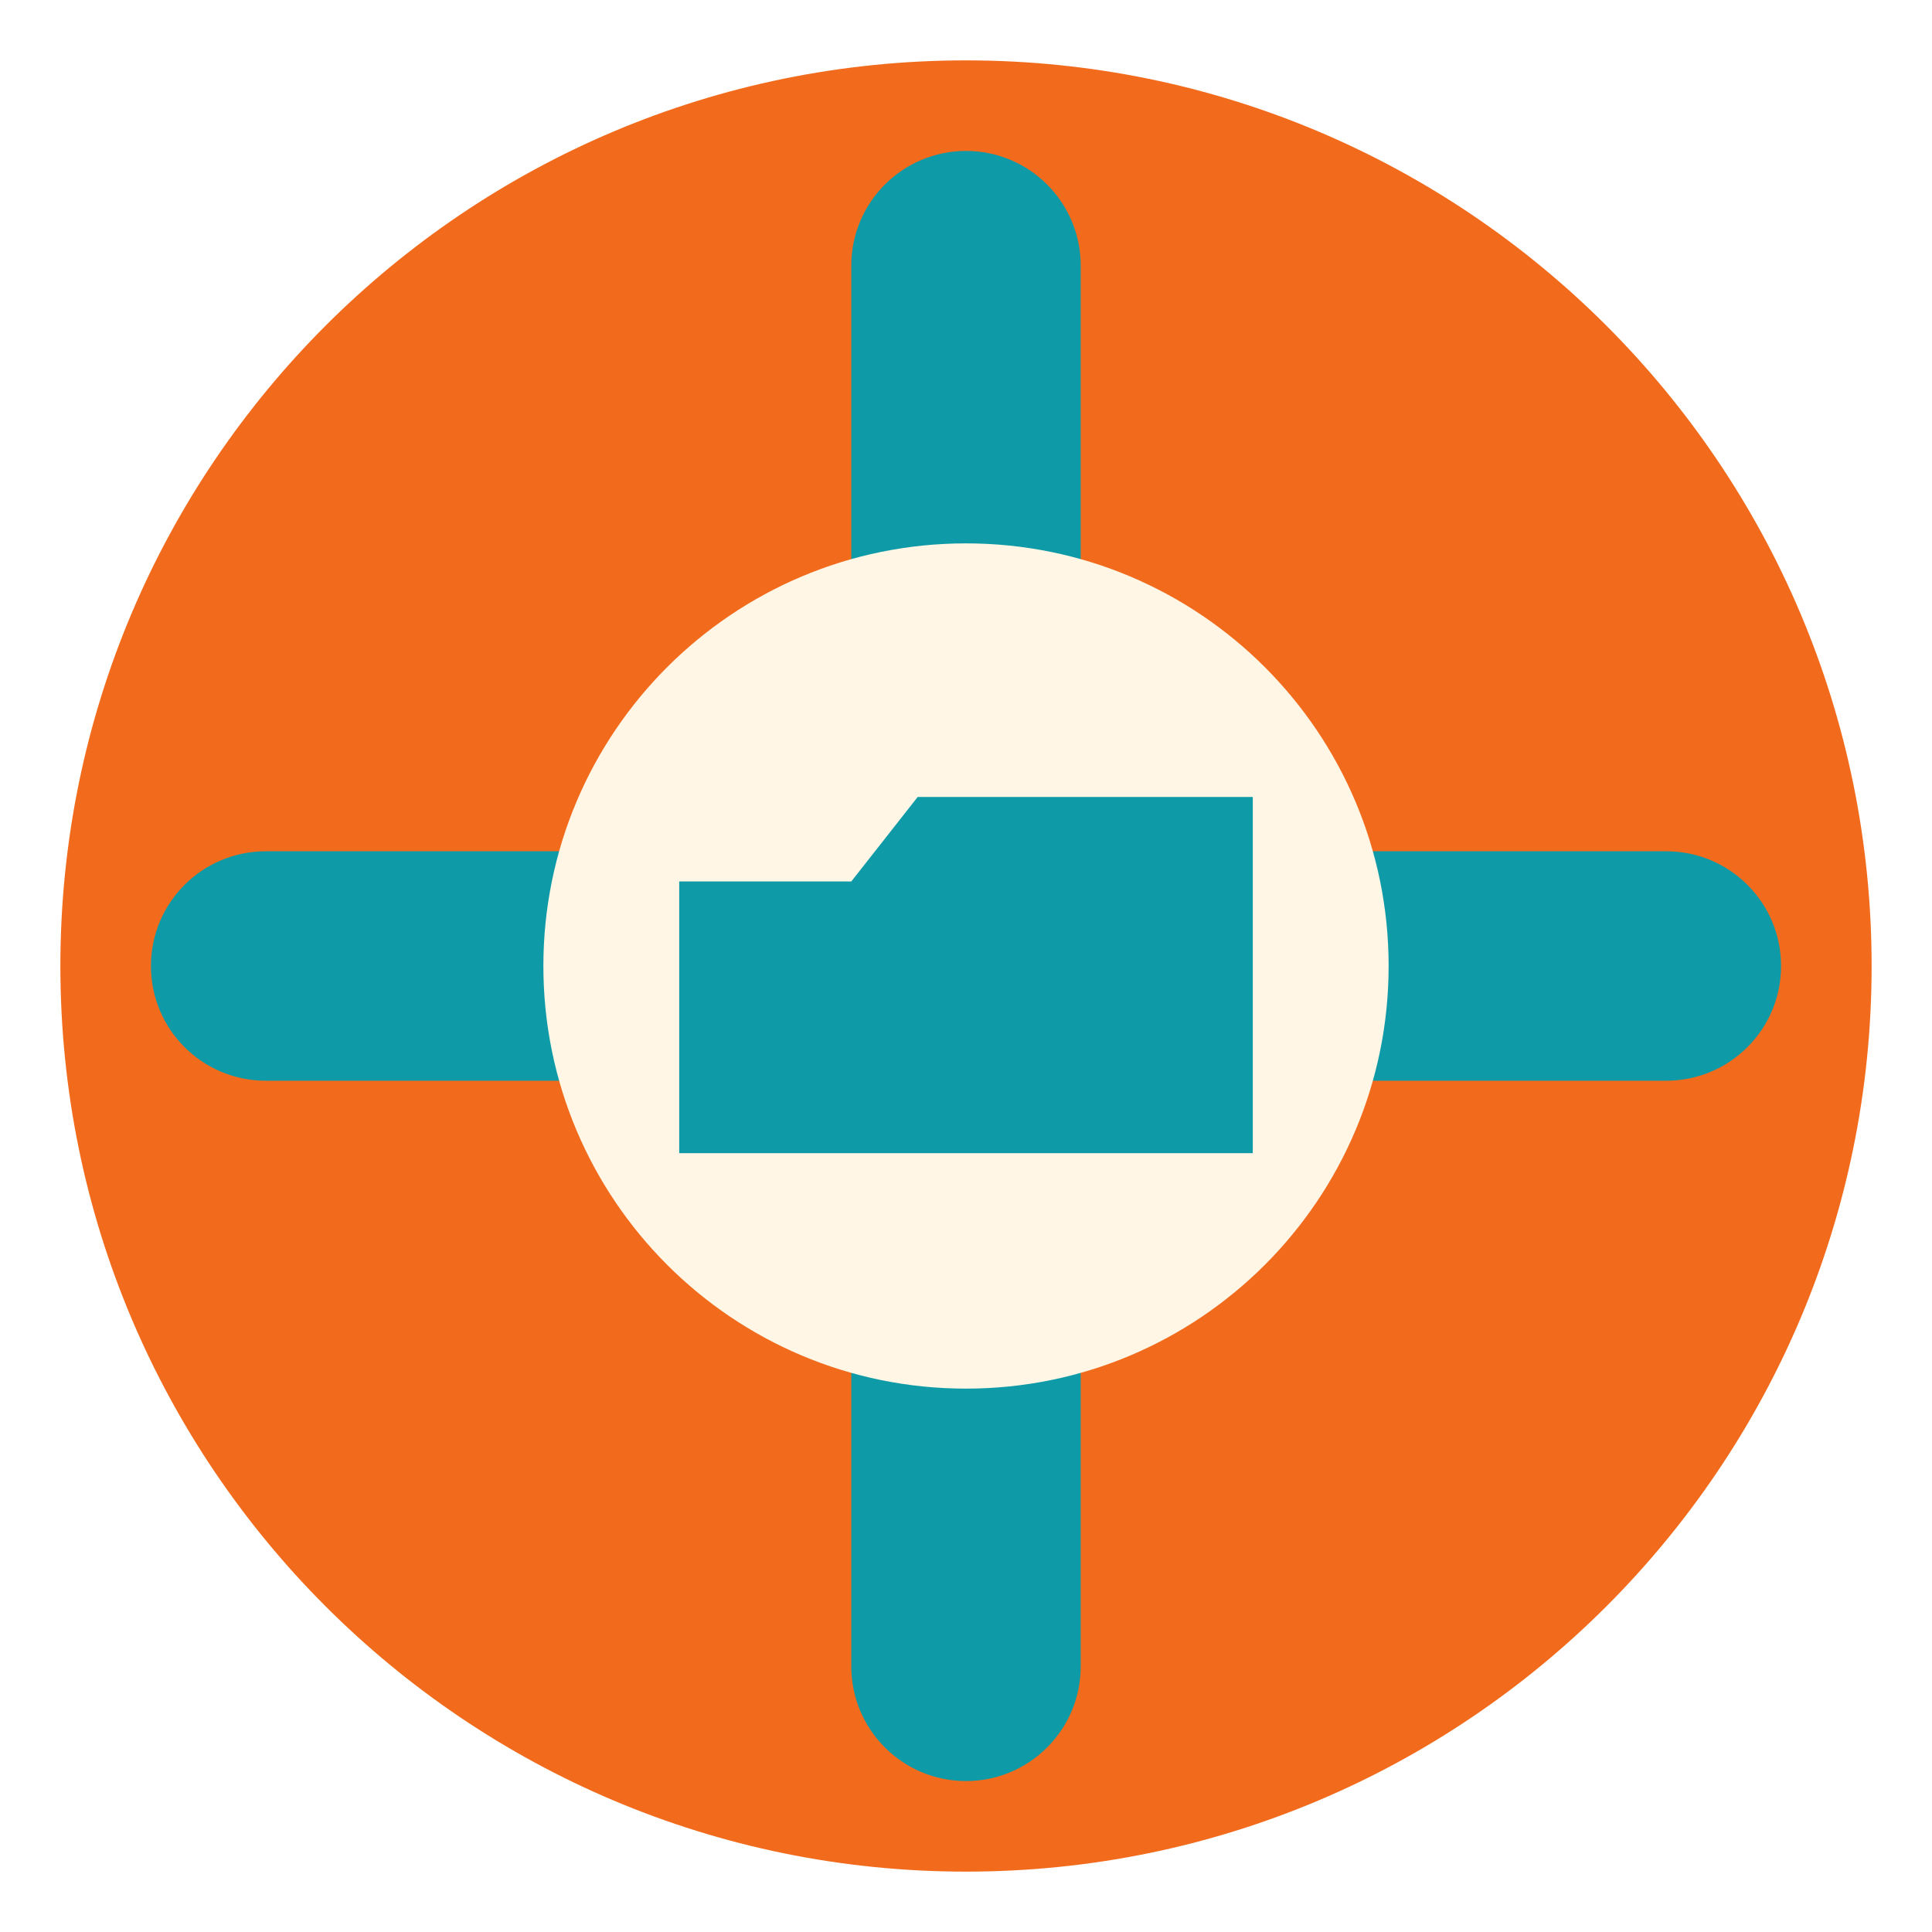
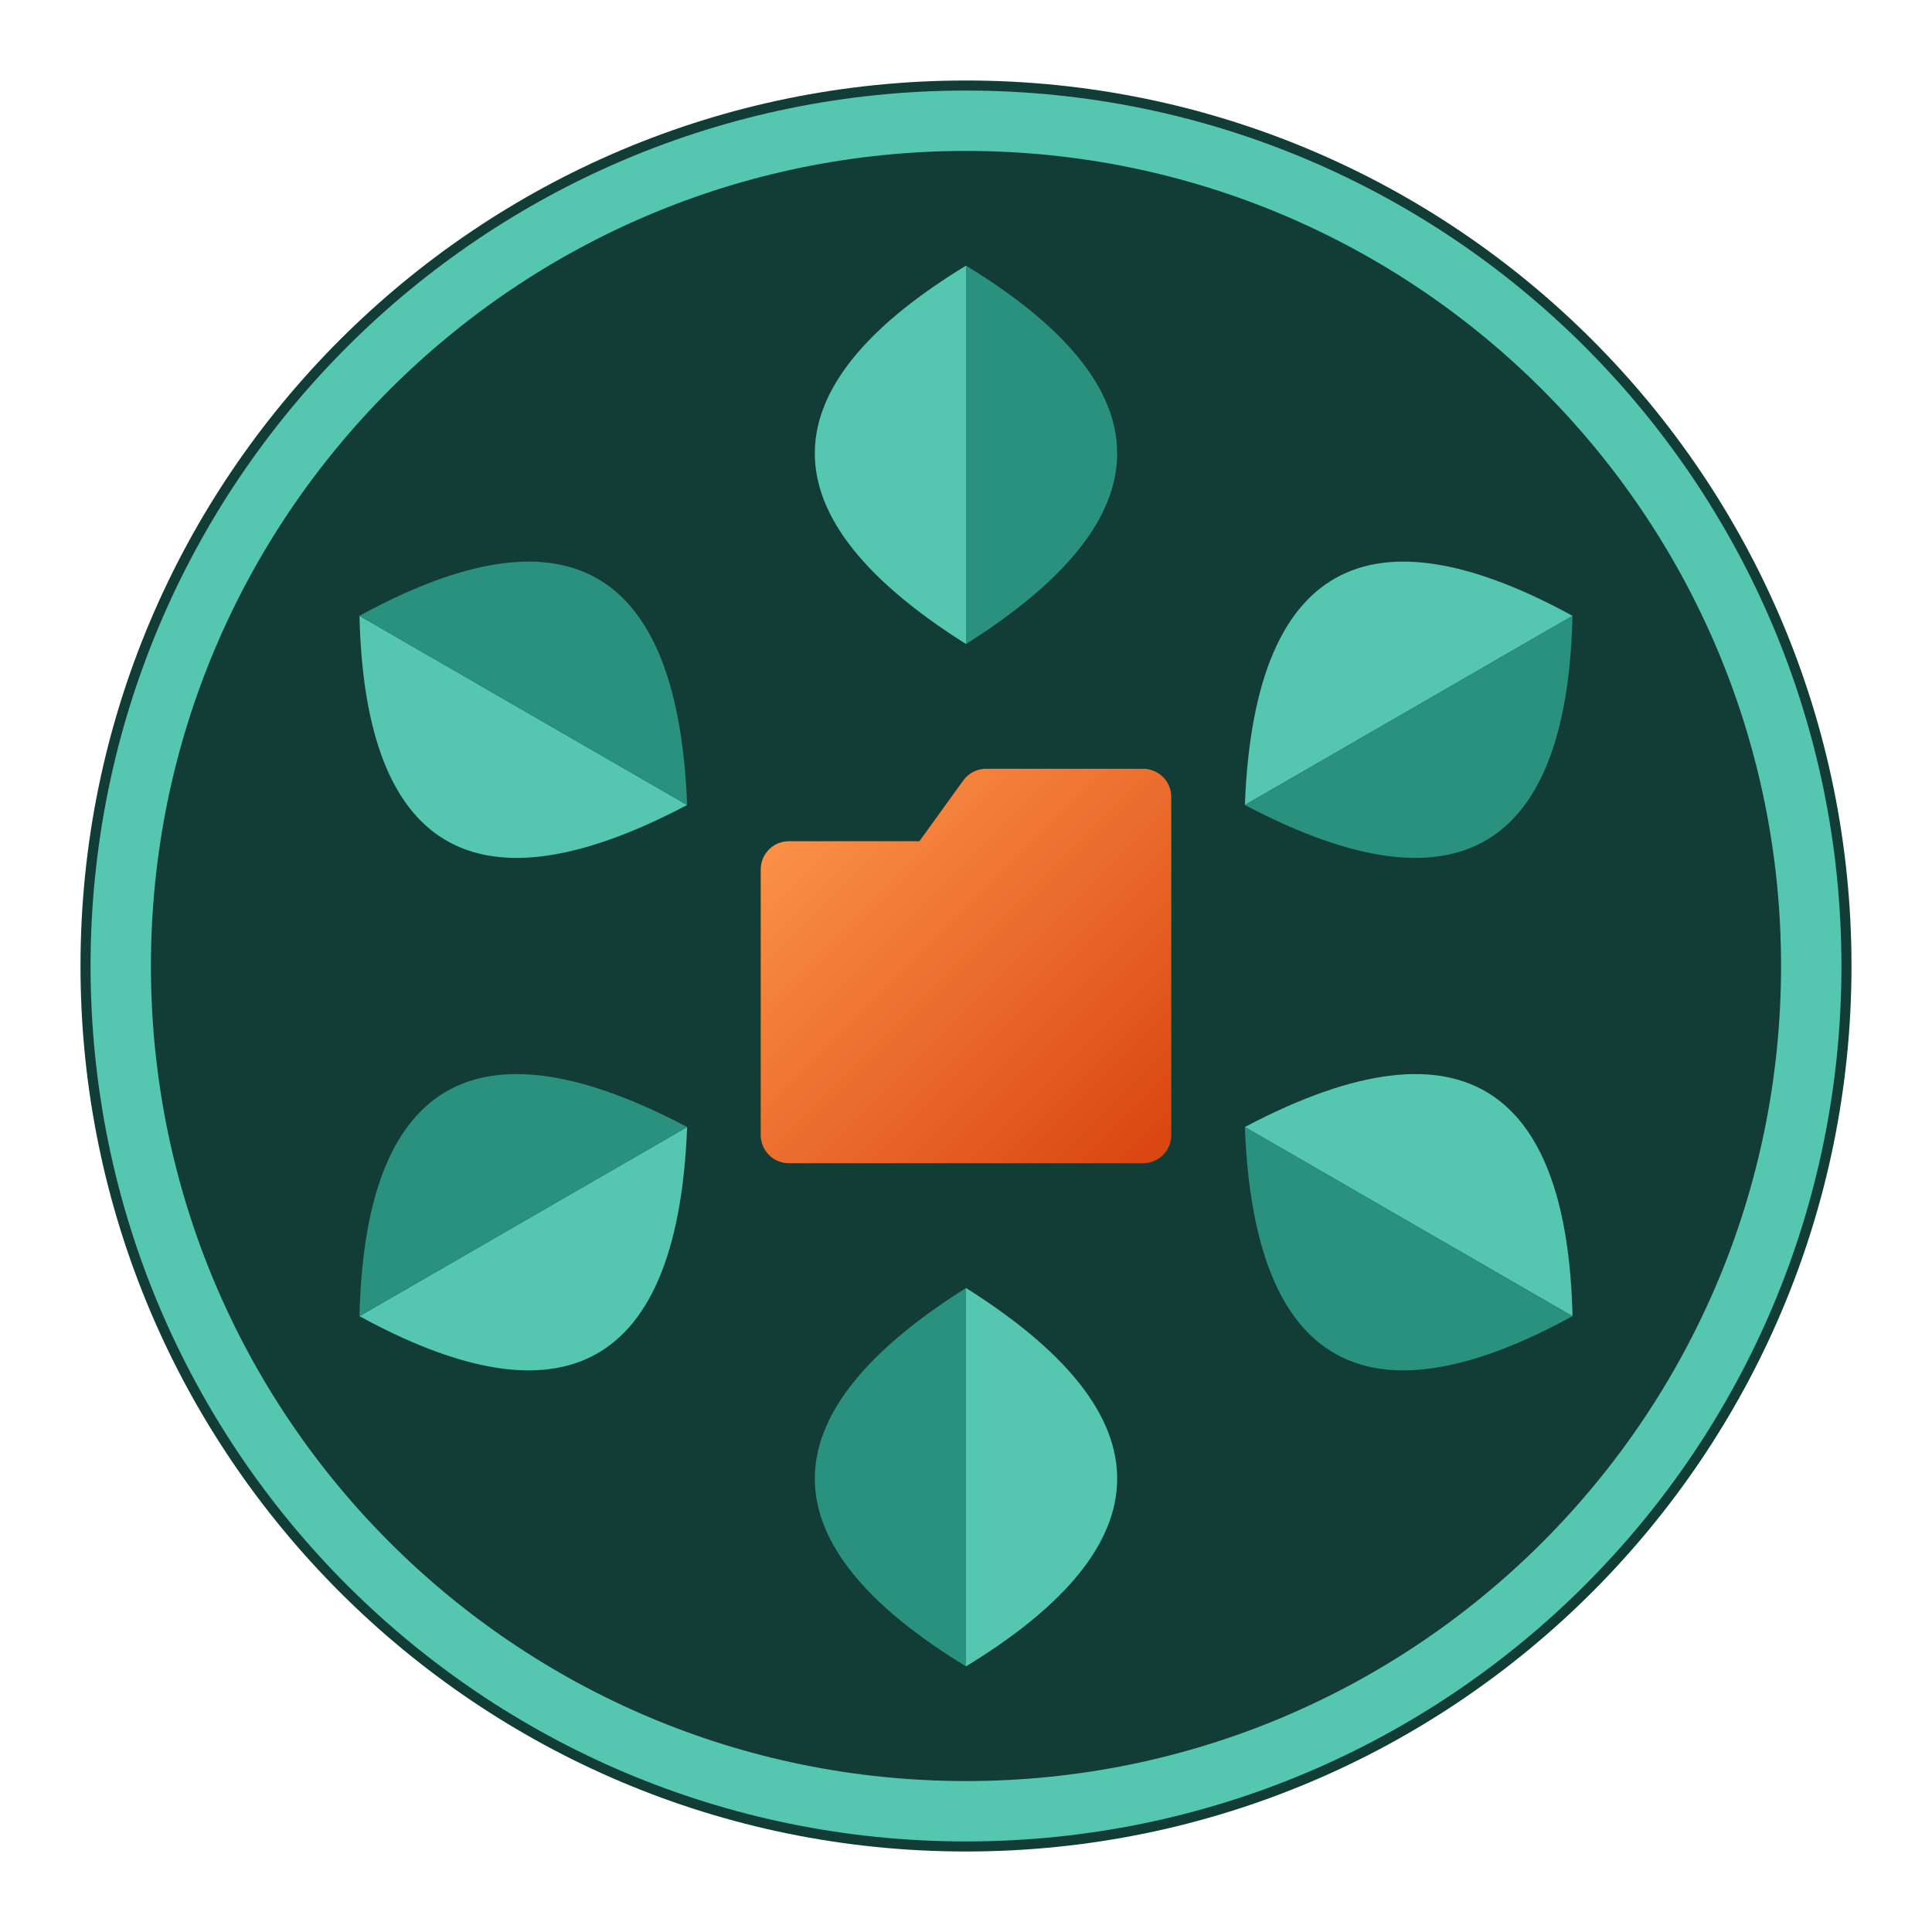
- <svg xmlns="http://www.w3.org/2000/svg" viewBox="0 0 64 64" width="64" height="64" role="img" aria-label="ReelStash Files">
-   <circle cx="32" cy="32" r="30" fill="#F26B1D" />
-   <g fill="#0E9AA7">
-     <rect x="28.2" y="5" width="7.6" height="22" rx="3.8" />
-     <rect x="28.2" y="5" width="7.6" height="22" rx="3.8" transform="rotate(90 32 32)" />
-     <rect x="28.2" y="5" width="7.6" height="22" rx="3.8" transform="rotate(180 32 32)" />
-     <rect x="28.2" y="5" width="7.6" height="22" rx="3.8" transform="rotate(270 32 32)" />
+ <svg xmlns="http://www.w3.org/2000/svg" viewBox="0 0 48 48" width="48" height="48" role="img" aria-label="ReelStash Files">
+   <defs>
+     <linearGradient id="rsg3" gradientUnits="userSpaceOnUse" x1="19" y1="19" x2="29" y2="29">
+       <stop offset="0" stop-color="#FF9A4D" />
+       <stop offset="1" stop-color="#D9430F" />
+     </linearGradient>
+   </defs>
+   <circle cx="24" cy="24" r="22" fill="#123C36" />
+   <circle cx="24" cy="24" r="21" fill="none" stroke="#55C7B0" stroke-width="1.5" />
+   <g transform="rotate(0 24 24)">
+     <path d="M24 16C18.6 12.6 19.4 9.4 24 6.6Z" fill="#55C7B0" />
+     <path d="M24 6.6C28.6 9.4 29.4 12.6 24 16Z" fill="#2A917F" />
  </g>
-   <circle cx="32" cy="32" r="14" fill="#FFF6E6" />
-   <path d="M22.5 29.2 H28.2 L30.4 26.4 H41.5 V38.2 H22.5 Z" fill="#0E9AA7" />
+   <g transform="rotate(60 24 24)">
+     <path d="M24 16C18.6 12.6 19.4 9.4 24 6.6Z" fill="#55C7B0" />
+     <path d="M24 6.6C28.6 9.4 29.4 12.6 24 16Z" fill="#2A917F" />
+   </g>
+   <g transform="rotate(120 24 24)">
+     <path d="M24 16C18.6 12.6 19.4 9.4 24 6.6Z" fill="#55C7B0" />
+     <path d="M24 6.6C28.6 9.4 29.4 12.6 24 16Z" fill="#2A917F" />
+   </g>
+   <g transform="rotate(180 24 24)">
+     <path d="M24 16C18.6 12.6 19.4 9.4 24 6.6Z" fill="#55C7B0" />
+     <path d="M24 6.6C28.6 9.4 29.4 12.6 24 16Z" fill="#2A917F" />
+   </g>
+   <g transform="rotate(240 24 24)">
+     <path d="M24 16C18.6 12.6 19.4 9.4 24 6.6Z" fill="#55C7B0" />
+     <path d="M24 6.6C28.6 9.4 29.4 12.6 24 16Z" fill="#2A917F" />
+   </g>
+   <g transform="rotate(300 24 24)">
+     <path d="M24 16C18.6 12.6 19.4 9.4 24 6.6Z" fill="#55C7B0" />
+     <path d="M24 6.6C28.6 9.4 29.4 12.6 24 16Z" fill="#2A917F" />
+   </g>
+   <path d="M19.6 21.6H23.2L24.5 19.8H28.4V28.2H19.6Z" fill="url(#rsg3)" stroke="url(#rsg3)" stroke-width="1.4" stroke-linejoin="round" />
</svg>
